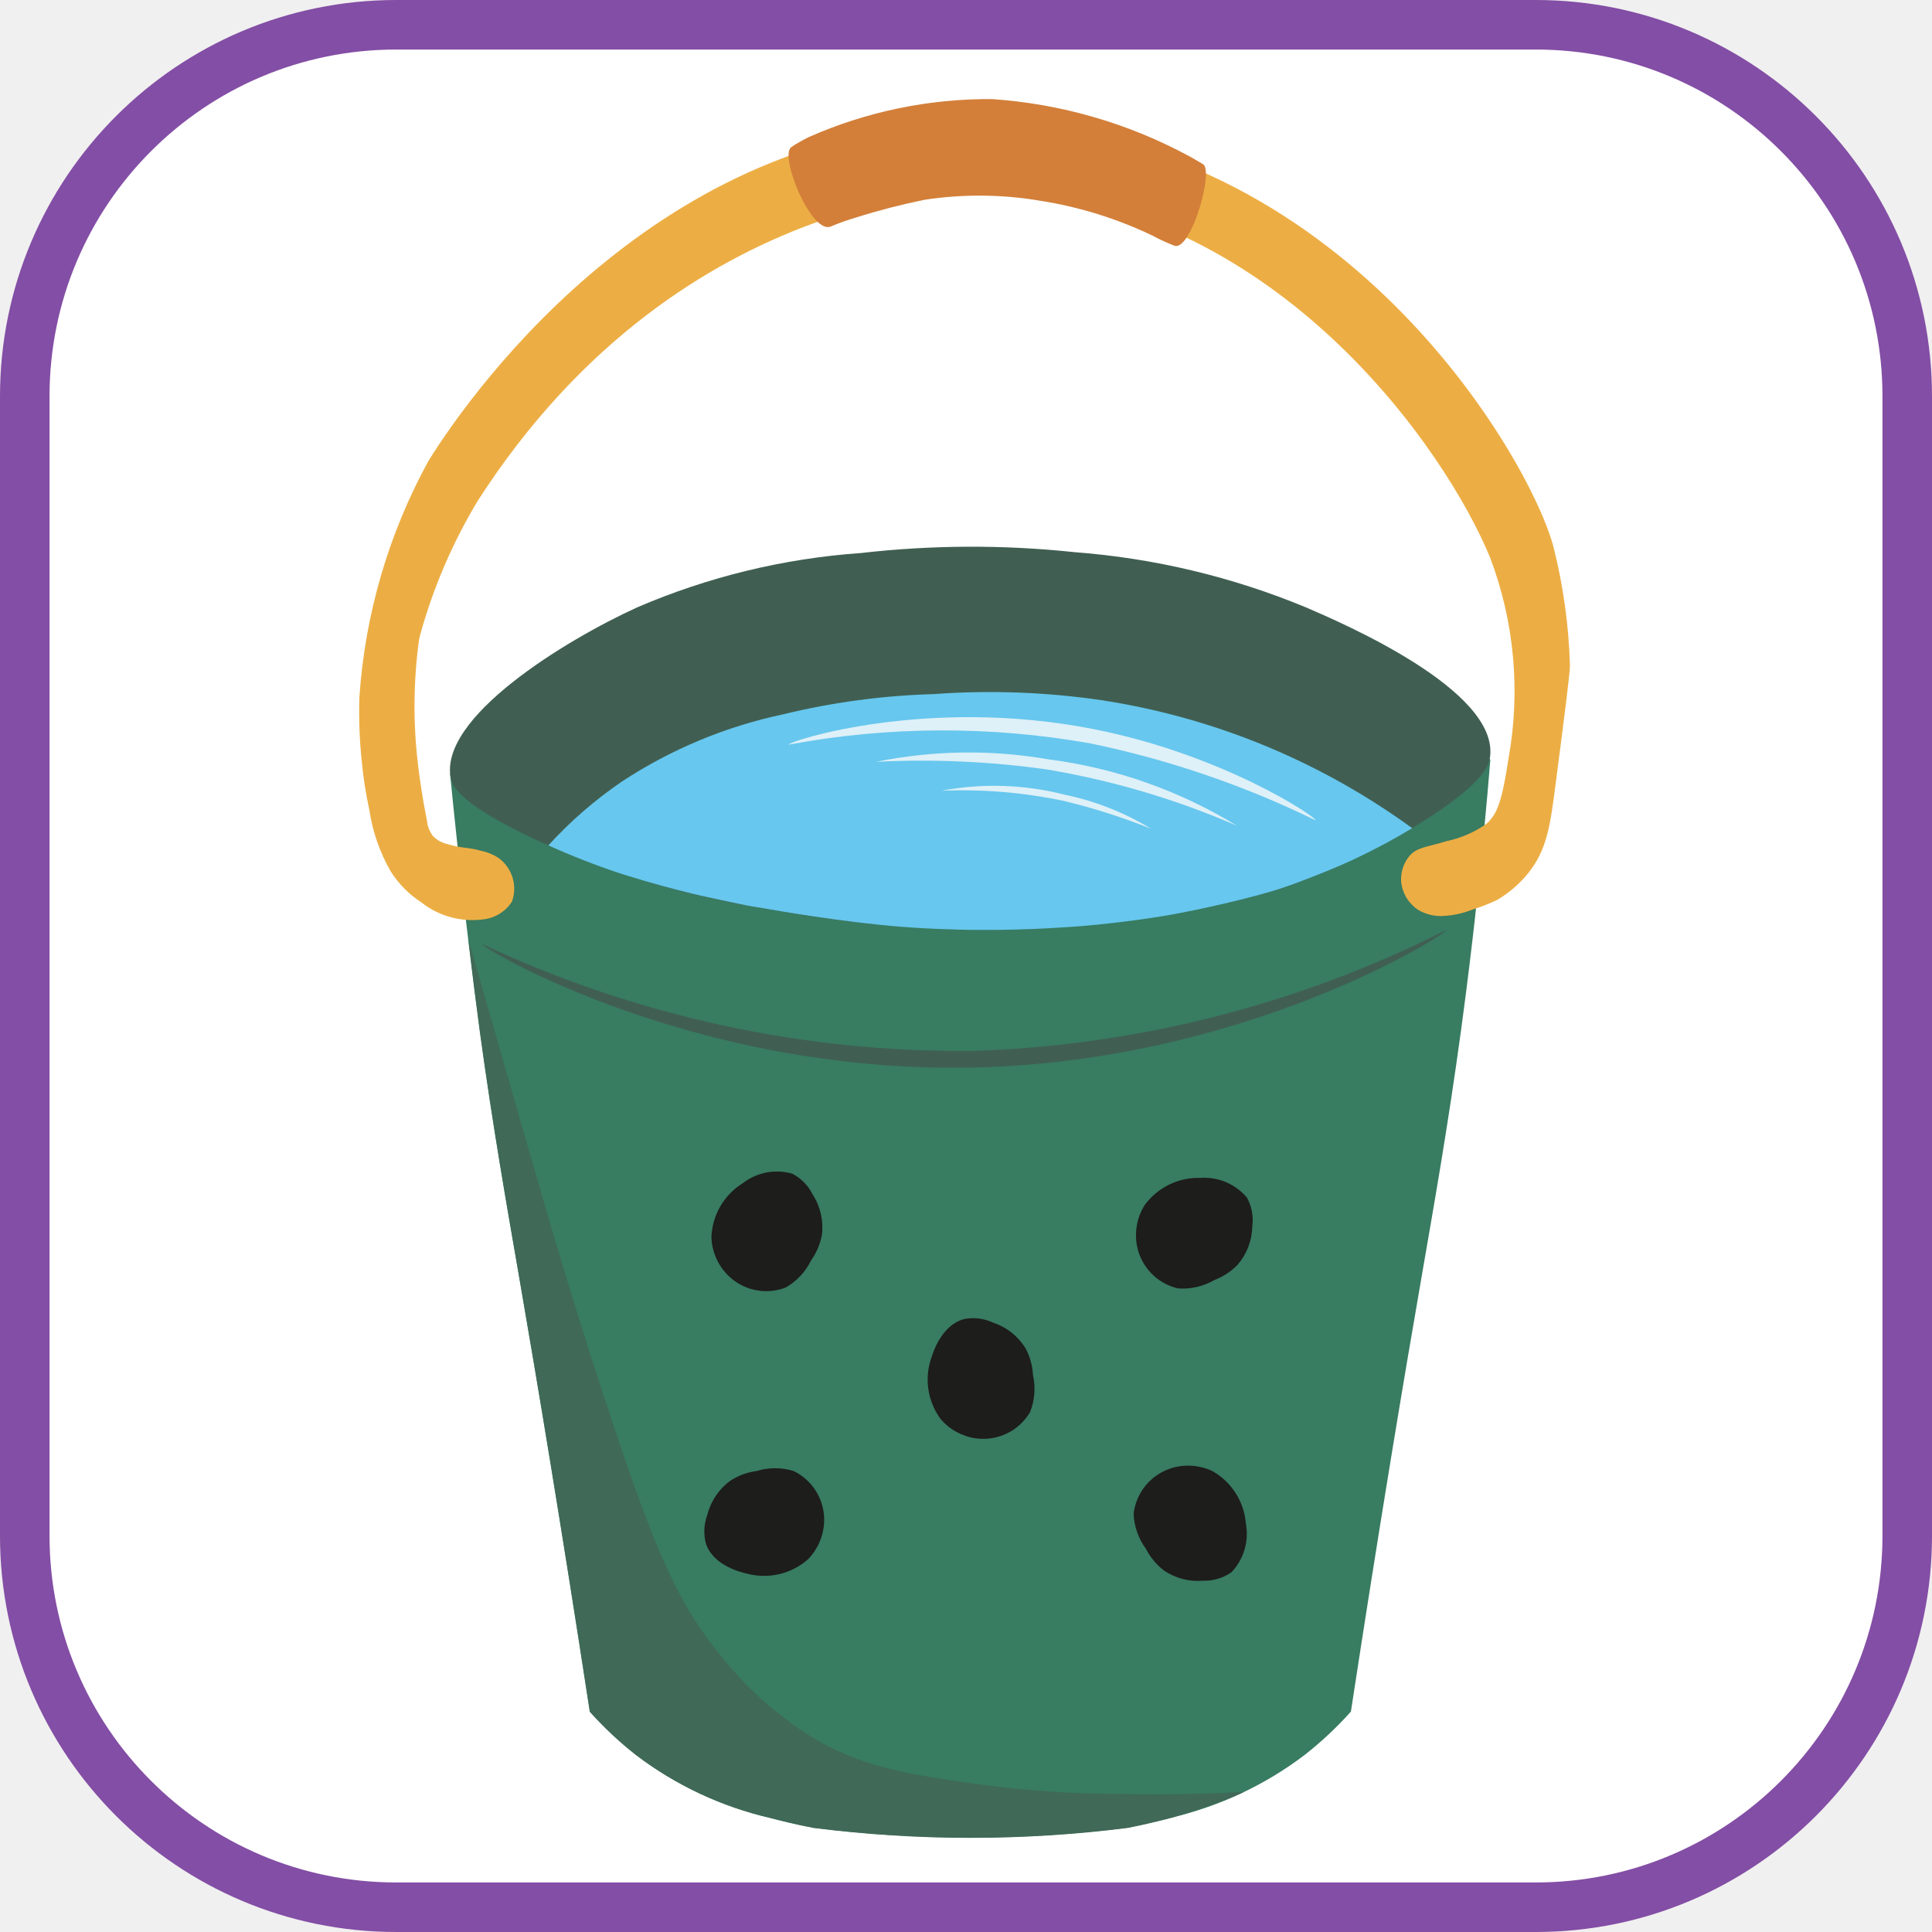
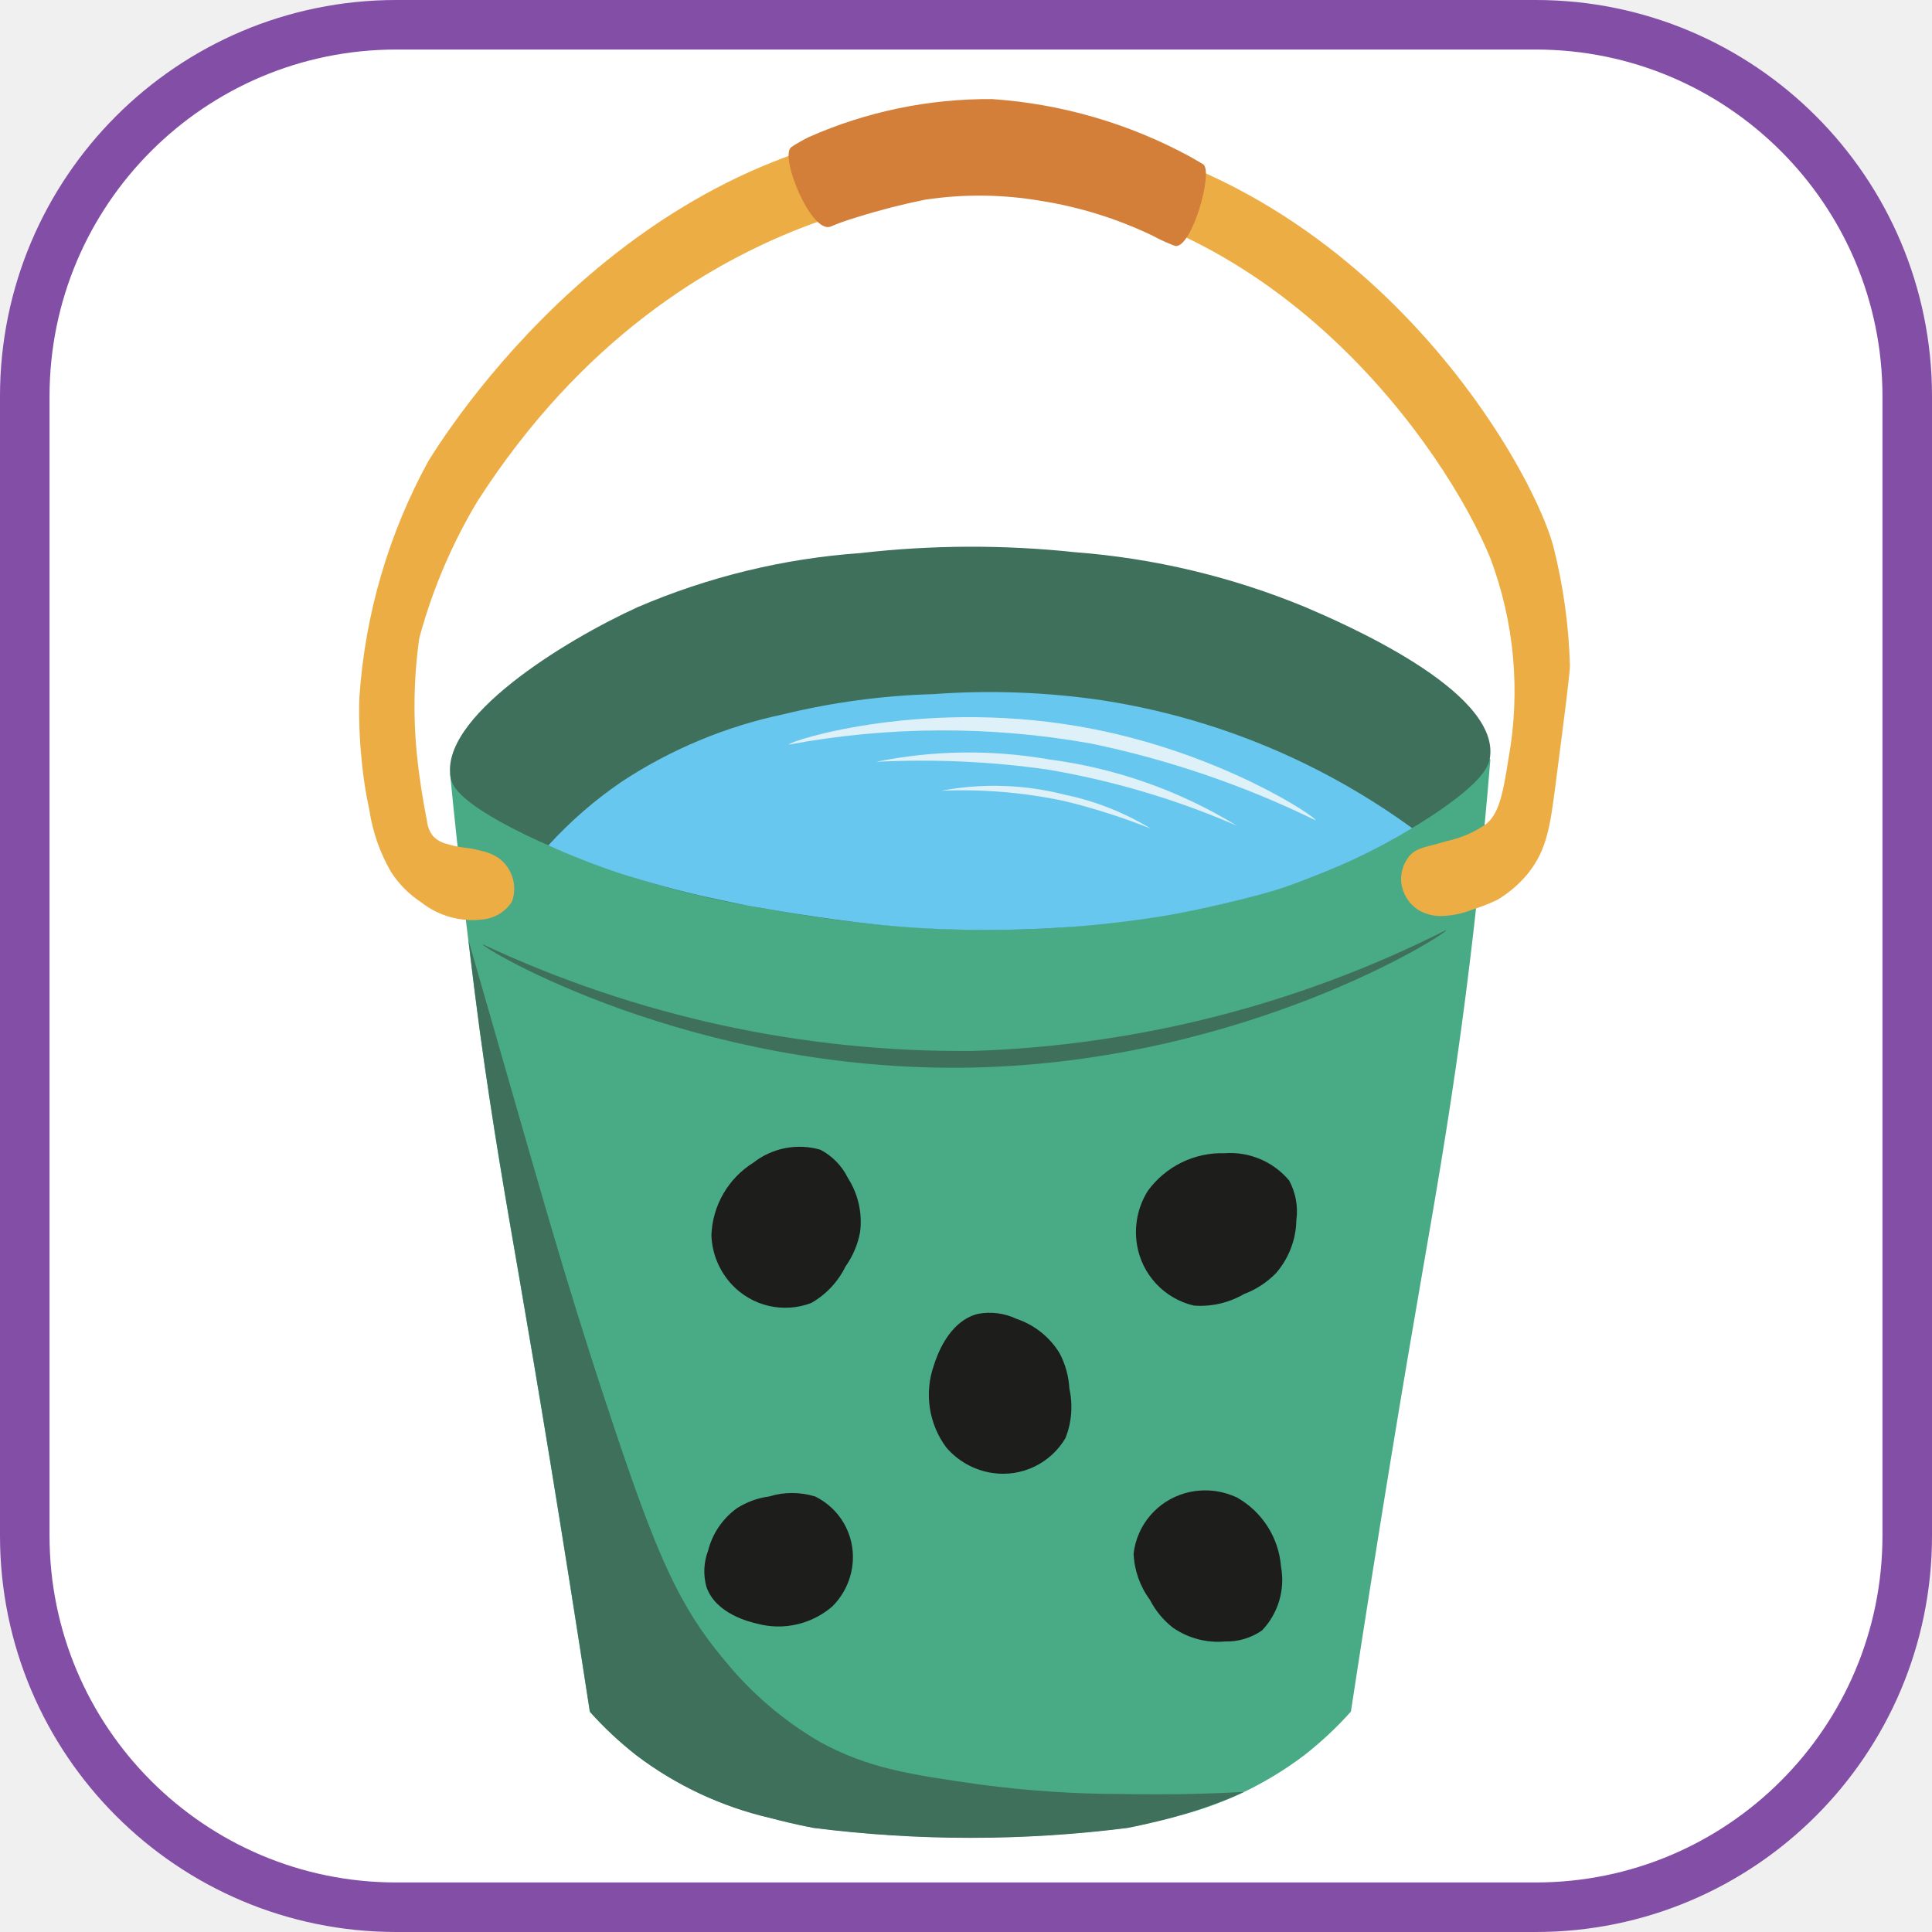
<svg xmlns="http://www.w3.org/2000/svg" viewBox="0 0 156 156" fill="none">
  <rect x="2" y="2" width="152" height="152" rx="30" fill="white" stroke="#834EA5" stroke-width="4" />
-   <path d="M111.032 56.782C106.997 56.098 103.965 58.935 101.039 60.611C96.308 63.32 94.642 61.037 78.348 60.656C69.791 60.455 62.584 60.533 55.657 60.611C53.421 60.636 47.261 58.212 40.44 60.944C39.583 61.686 38.551 62.198 37.441 62.43C37.076 62.479 36.706 62.484 36.34 62.446C36.639 65.533 37.07 69.622 37.635 74.432C38.101 78.393 38.511 81.606 38.727 83.188C39.804 91.082 40.922 97.362 41.922 103.157C43.325 111.276 45.304 123.098 47.619 138.204C48.758 139.477 50.007 140.647 51.351 141.701C54.564 144.141 58.258 145.871 62.189 146.779C62.969 146.983 64.157 147.286 65.675 147.578C74.091 148.644 82.607 148.644 91.023 147.578C92.542 147.278 93.722 146.978 94.509 146.779C98.44 145.871 102.134 144.141 105.348 141.701C106.692 140.647 107.941 139.477 109.079 138.204C111.387 123.097 113.366 111.276 114.777 103.157C115.777 97.362 116.894 91.085 117.972 83.194C118.53 79.105 118.91 75.774 119.063 74.432C119.642 69.347 120.048 64.912 120.339 61.335C119.551 60.692 118.722 60.101 117.858 59.564C115.767 58.237 113.455 57.294 111.032 56.782Z" fill="#387C62" />
-   <path d="M105.433 49.036C99.487 46.574 93.188 45.071 86.771 44.585C81.022 43.974 75.223 43.999 69.479 44.658C63.271 45.096 57.18 46.576 51.463 49.036C45.629 51.694 35.352 57.977 36.407 62.876C36.517 63.38 36.966 64.902 43.49 67.905C49.456 70.592 55.762 72.452 62.231 73.433C67.889 74.492 73.631 75.044 79.387 75.082C86.078 75.122 92.751 74.375 99.268 72.858C105.06 71.505 110.571 69.152 115.554 65.904C119.807 63.098 120.228 61.842 120.32 61.076C120.965 55.704 108.352 50.29 105.433 49.036Z" fill="#405F52" />
-   <path d="M116.774 75.096C116.876 75.373 100.685 85.714 78.589 86.198C55.889 86.695 38.873 76.528 38.968 76.245C51.361 82.054 64.903 84.998 78.589 84.858C91.876 84.424 104.908 81.092 116.774 75.096Z" fill="#405F52" />
-   <path d="M105.336 61.648C100.19 59.145 94.698 57.427 89.042 56.551C84.513 55.881 79.923 55.712 75.356 56.047C71.275 56.163 67.218 56.709 63.251 57.675C58.609 58.655 54.192 60.494 50.226 63.098C48.048 64.581 46.051 66.314 44.276 68.262C46.144 69.103 48.053 69.85 49.997 70.499C49.997 70.499 52.711 71.387 55.921 72.165C56.841 72.388 57.675 72.561 58.957 72.834C60.239 73.106 60.536 73.159 60.744 73.192C61.539 73.316 61.767 73.357 62.224 73.439C62.278 73.448 68.002 74.471 72.848 74.838C73.238 74.868 73.562 74.889 73.817 74.906C74.535 74.954 76.682 75.082 79.379 75.09C83.307 75.099 86.463 74.844 87.201 74.79C90.992 74.472 93.824 73.987 94.569 73.856C94.569 73.856 97.852 73.28 101.523 72.295C102.806 71.95 103.734 71.635 103.98 71.546C104.409 71.396 104.785 71.261 105.205 71.096C106.348 70.659 107.745 70.126 109.451 69.325C111.019 68.587 112.547 67.768 114.03 66.871C111.291 64.878 108.382 63.13 105.336 61.648Z" fill="#67C7EE" />
+   <path d="M111.032 56.782C106.997 56.098 103.965 58.935 101.039 60.611C96.308 63.32 94.642 61.037 78.348 60.656C69.791 60.455 62.584 60.533 55.657 60.611C53.421 60.636 47.261 58.212 40.44 60.944C39.583 61.686 38.551 62.198 37.441 62.43C37.076 62.479 36.706 62.484 36.34 62.446C36.639 65.533 37.07 69.622 37.635 74.432C38.101 78.393 38.511 81.606 38.727 83.188C39.804 91.082 40.922 97.362 41.922 103.157C43.325 111.276 45.304 123.098 47.619 138.204C48.758 139.477 50.007 140.647 51.351 141.701C54.564 144.141 58.258 145.871 62.189 146.779C62.969 146.983 64.157 147.286 65.675 147.578C74.091 148.644 82.607 148.644 91.023 147.578C92.542 147.278 93.722 146.978 94.509 146.779C98.44 145.871 102.134 144.141 105.348 141.701C106.692 140.647 107.941 139.477 109.079 138.204C111.387 123.097 113.366 111.276 114.777 103.157C115.777 97.362 116.894 91.085 117.972 83.194C118.53 79.105 118.91 75.774 119.063 74.432C119.642 69.347 120.048 64.912 120.339 61.335C119.551 60.692 118.722 60.101 117.858 59.564C115.767 58.237 113.455 57.294 111.032 56.782V56.782Z" fill="#48AB85" />
+   <path d="M105.433 49.036C99.487 46.574 93.188 45.071 86.771 44.585C81.022 43.974 75.223 43.999 69.479 44.658C63.271 45.096 57.18 46.576 51.463 49.036C45.629 51.694 35.352 57.977 36.407 62.876C36.517 63.38 36.966 64.902 43.49 67.905C49.456 70.592 55.762 72.452 62.231 73.433C67.889 74.492 73.631 75.044 79.387 75.082C86.078 75.122 92.751 74.375 99.268 72.858C105.06 71.505 110.571 69.152 115.554 65.904C119.807 63.098 120.228 61.842 120.32 61.076C120.965 55.704 108.352 50.29 105.433 49.036Z" fill="#3E705B" />
+   <path d="M116.774 75.096C116.876 75.373 100.685 85.714 78.589 86.198C55.889 86.695 38.873 76.528 38.968 76.245C51.361 82.054 64.903 84.998 78.589 84.858C91.876 84.424 104.908 81.092 116.774 75.096V75.096Z" fill="#3E705B" />
+   <path d="M105.336 61.648C100.19 59.145 94.698 57.427 89.042 56.551C84.513 55.881 79.923 55.712 75.356 56.047C71.275 56.163 67.218 56.709 63.251 57.675C58.609 58.655 54.192 60.494 50.226 63.098C48.048 64.581 46.051 66.314 44.276 68.262C46.144 69.103 48.053 69.85 49.997 70.499C49.997 70.499 52.711 71.387 55.921 72.165C56.841 72.388 57.675 72.561 58.957 72.834C60.239 73.106 60.536 73.159 60.744 73.192C61.539 73.316 61.767 73.357 62.224 73.439C62.278 73.448 68.002 74.471 72.848 74.838C73.238 74.868 73.562 74.889 73.817 74.906C74.535 74.954 76.682 75.082 79.379 75.09C83.307 75.099 86.463 74.844 87.201 74.79C90.992 74.472 93.824 73.987 94.569 73.856C94.569 73.856 97.852 73.28 101.523 72.295C102.806 71.95 103.734 71.635 103.98 71.546C104.409 71.396 104.785 71.261 105.205 71.096C106.348 70.659 107.745 70.126 109.451 69.325C111.019 68.587 112.547 67.768 114.03 66.871C111.291 64.878 108.382 63.13 105.336 61.648V61.648Z" fill="#67C7EE" />
  <path d="M106.232 66.241C100.455 63.417 94.347 61.33 88.05 60.028C79.991 58.595 71.74 58.628 63.693 60.124C63.66 59.846 74.881 56.212 88.336 58.879C98.833 60.954 106.336 66.008 106.232 66.241Z" fill="#DEF0F8" />
  <path d="M99.872 66.673C94.956 64.538 89.798 63.011 84.511 62.127C79.951 61.484 75.34 61.279 70.74 61.514C75.325 60.58 80.045 60.511 84.655 61.313C90.049 62.006 95.235 63.832 99.872 66.673Z" fill="#DEF0F8" />
-   <path d="M92.93 66.911C90.632 65.993 88.27 65.242 85.864 64.662C82.625 63.984 79.314 63.71 76.007 63.848C79.328 63.222 82.746 63.335 86.018 64.178C88.461 64.689 90.798 65.614 92.93 66.911Z" fill="#DEF0F8" />
+   <path d="M92.93 66.911C90.632 65.993 88.27 65.242 85.864 64.662C82.625 63.984 79.314 63.71 76.007 63.848C79.328 63.222 82.746 63.335 86.018 64.178C88.461 64.689 90.798 65.614 92.93 66.911V66.911Z" fill="#DEF0F8" />
  <path d="M126.765 53.73C126.673 50.493 126.225 47.275 125.43 44.135C123.486 36.884 108.36 10.797 79.825 9.965C54.157 9.216 38.344 31.175 34.591 37.223C31.372 43.103 29.47 49.613 29.018 56.302C28.966 57.996 29.027 59.691 29.201 61.377C29.325 62.731 29.533 64.076 29.823 65.404C30.084 67.158 30.673 68.848 31.56 70.384C32.191 71.371 33.026 72.213 34.008 72.853C34.711 73.411 35.52 73.82 36.385 74.057C37.251 74.294 38.155 74.354 39.044 74.232C39.51 74.179 39.957 74.022 40.355 73.774C40.752 73.526 41.089 73.192 41.341 72.797C41.562 72.179 41.58 71.507 41.391 70.878C41.202 70.25 40.817 69.698 40.292 69.304C39.86 69.01 39.374 68.807 38.863 68.704C37.759 68.386 37.311 68.52 36.11 68.15C35.676 68.053 35.28 67.833 34.969 67.515C34.689 67.159 34.517 66.729 34.476 66.277C34.104 64.412 33.876 62.819 33.738 61.615C33.35 58.303 33.383 54.955 33.837 51.651C33.863 51.531 33.881 51.444 33.894 51.384C34.942 47.542 36.515 43.862 38.568 40.45C55.295 14.421 79.929 15.256 79.929 15.256C102.974 16.038 116.835 36.464 120.335 45.064C122.281 50.23 122.788 55.826 121.803 61.257C121.293 64.61 120.92 65.743 120.003 66.533C119.04 67.208 117.949 67.68 116.798 67.92C115.179 68.424 114.427 68.391 113.783 69.141C113.311 69.727 113.08 70.471 113.137 71.222C113.186 71.668 113.331 72.098 113.562 72.482C113.794 72.867 114.106 73.196 114.477 73.448C115.129 73.844 115.891 74.021 116.651 73.952C117.407 73.903 118.15 73.737 118.855 73.46C119.553 73.242 120.235 72.975 120.896 72.661C121.859 72.092 122.712 71.354 123.413 70.481C124.899 68.611 125.173 66.688 125.597 63.401C126.38 57.365 126.765 54.35 126.765 53.73Z" fill="#ECAE44" />
-   <path d="M80.109 8.001C75.011 7.962 69.962 9.009 65.299 11.072C64.876 11.276 64.425 11.546 64.425 11.546C64.221 11.653 64.028 11.779 63.846 11.92C63.013 12.782 65.398 18.604 66.957 18.328C67.098 18.304 67.149 18.244 67.831 17.991C67.831 17.991 68.431 17.769 69.191 17.541C70.995 16.974 72.827 16.503 74.68 16.127C77.787 15.656 80.95 15.687 84.047 16.219C87.187 16.715 90.239 17.668 93.104 19.047C93.572 19.302 94.055 19.529 94.551 19.727C94.671 19.784 94.797 19.83 94.926 19.864C96.251 19.976 97.971 13.904 97.167 13.276C97.151 13.262 97.059 13.21 96.878 13.103C96.376 12.803 96.008 12.602 95.996 12.597C91.09 9.948 85.672 8.381 80.109 8.001Z" fill="#D37F39" />
-   <path d="M100.376 144.719L100.439 144.692C97.99 144.824 94.65 144.936 90.681 144.86C86.825 144.859 82.972 144.604 79.15 144.095C73.616 143.306 70.097 142.806 66.158 140.626C63.221 138.908 60.619 136.673 58.477 134.029C54.879 129.755 53.08 125.641 49.721 115.653C46.593 106.357 44.41 98.811 42.688 92.829C41.232 87.774 39.482 81.69 37.827 75.921C38.22 79.203 38.556 81.828 38.744 83.209C39.822 91.103 40.939 97.382 41.94 103.178C43.343 111.297 45.322 123.119 47.637 138.225C48.776 139.498 50.024 140.668 51.369 141.722C54.582 144.162 58.276 145.892 62.207 146.8C62.987 147.004 64.174 147.307 65.693 147.599C74.109 148.665 82.625 148.665 91.041 147.599C92.789 147.262 94.527 146.8 94.527 146.8C96.149 146.352 97.745 145.815 99.307 145.19C99.398 145.152 99.945 144.921 100.094 144.848C100.094 144.848 100.232 144.779 100.368 144.72L100.376 144.719Z" fill="#406957" />
-   <path d="M82.81 108.871C83.165 109.537 83.37 110.273 83.409 111.027C83.633 112.028 83.55 113.073 83.171 114.026C82.729 114.773 82.076 115.373 81.293 115.749C80.511 116.124 79.634 116.26 78.775 116.137C77.678 115.979 76.676 115.428 75.956 114.585C75.436 113.882 75.095 113.062 74.964 112.197C74.834 111.332 74.917 110.448 75.207 109.622C75.356 109.156 76.049 106.973 77.865 106.504C78.658 106.352 79.478 106.457 80.207 106.804C81.29 107.166 82.211 107.898 82.81 108.871Z" fill="#1D1D1B" />
-   <path d="M66.364 99.712C66.226 100.455 65.928 101.159 65.49 101.775C65.04 102.697 64.322 103.461 63.431 103.969C62.619 104.277 61.733 104.338 60.887 104.142C60.04 103.947 59.271 103.504 58.676 102.871C57.918 102.063 57.479 101.007 57.443 99.899C57.474 99.024 57.72 98.17 58.159 97.412C58.597 96.654 59.214 96.015 59.957 95.551C60.518 95.112 61.175 94.813 61.874 94.678C62.574 94.542 63.295 94.575 63.98 94.773C64.696 95.147 65.274 95.74 65.629 96.466C66.247 97.428 66.507 98.577 66.364 99.712Z" fill="#1D1D1B" />
-   <path d="M99.924 102.133C99.397 102.674 98.757 103.092 98.05 103.358C97.164 103.873 96.142 104.109 95.119 104.034C94.273 103.838 93.504 103.395 92.91 102.761C92.316 102.127 91.924 101.331 91.783 100.474C91.605 99.382 91.828 98.263 92.413 97.325C92.926 96.616 93.605 96.044 94.39 95.659C95.175 95.273 96.043 95.085 96.917 95.112C97.627 95.06 98.34 95.178 98.996 95.456C99.652 95.733 100.233 96.163 100.691 96.709C101.076 97.417 101.224 98.231 101.115 99.03C101.094 100.172 100.672 101.27 99.924 102.133Z" fill="#1D1D1B" />
-   <path d="M58.984 119.551C59.618 119.143 60.335 118.88 61.083 118.78C62.063 118.478 63.111 118.478 64.091 118.78C64.87 119.162 65.519 119.767 65.955 120.518C66.391 121.269 66.594 122.133 66.539 122.999C66.469 124.105 65.998 125.147 65.215 125.931C64.555 126.505 63.764 126.908 62.911 127.106C62.059 127.304 61.172 127.29 60.326 127.066C59.85 126.955 57.618 126.434 57.008 124.667C56.792 123.889 56.831 123.063 57.117 122.308C57.396 121.199 58.057 120.222 58.984 119.551Z" fill="#1D1D1B" />
-   <path d="M93.954 126.788C93.359 126.324 92.873 125.734 92.53 125.061C91.92 124.236 91.573 123.247 91.534 122.221C91.636 121.359 91.992 120.546 92.557 119.885C93.121 119.225 93.869 118.747 94.705 118.512C95.772 118.212 96.912 118.312 97.911 118.791C98.671 119.224 99.313 119.837 99.782 120.576C100.251 121.315 100.531 122.157 100.599 123.029C100.729 123.73 100.691 124.451 100.488 125.134C100.284 125.816 99.922 126.441 99.43 126.956C98.767 127.416 97.975 127.654 97.169 127.634C96.031 127.737 94.894 127.438 93.954 126.788Z" fill="#1D1D1B" />
+   <path d="M80.109 8.001C75.011 7.962 69.962 9.009 65.299 11.072C64.876 11.276 64.425 11.546 64.425 11.546C64.221 11.653 64.028 11.779 63.846 11.92C63.013 12.782 65.398 18.604 66.957 18.328C67.098 18.304 67.149 18.244 67.831 17.991C67.831 17.991 68.431 17.769 69.191 17.541C70.995 16.974 72.827 16.503 74.68 16.127C77.787 15.656 80.95 15.687 84.047 16.219C87.187 16.715 90.239 17.668 93.104 19.047C93.572 19.302 94.055 19.529 94.551 19.727C94.671 19.784 94.797 19.83 94.926 19.864C96.251 19.976 97.971 13.904 97.167 13.276C97.151 13.262 97.059 13.21 96.878 13.103C96.376 12.803 96.008 12.602 95.996 12.597C91.09 9.948 85.672 8.381 80.109 8.001V8.001Z" fill="#D37F39" />
+   <path d="M100.376 144.719L100.439 144.692C97.99 144.824 94.65 144.936 90.681 144.86C86.825 144.859 82.972 144.604 79.15 144.095C73.616 143.306 70.097 142.806 66.158 140.626C63.221 138.908 60.619 136.673 58.477 134.029C54.879 129.755 53.08 125.641 49.721 115.653C46.593 106.357 44.41 98.811 42.688 92.829C41.232 87.774 39.482 81.69 37.827 75.921C38.22 79.203 38.556 81.828 38.744 83.209C39.822 91.103 40.939 97.382 41.94 103.178C43.343 111.297 45.322 123.119 47.637 138.225C48.776 139.498 50.024 140.668 51.369 141.722C54.582 144.162 58.276 145.892 62.207 146.8C62.987 147.004 64.174 147.307 65.693 147.599C74.109 148.665 82.625 148.665 91.041 147.599C92.789 147.262 94.527 146.8 94.527 146.8C96.149 146.352 97.745 145.815 99.307 145.19C99.398 145.152 99.945 144.921 100.094 144.848C100.094 144.848 100.232 144.779 100.368 144.72L100.376 144.719Z" fill="#3E705B" />
+   <path d="M85.546 109.248C86.02 110.137 86.294 111.119 86.347 112.125C86.645 113.46 86.534 114.854 86.028 116.125C85.439 117.122 84.567 117.922 83.524 118.423C82.48 118.925 81.31 119.105 80.164 118.941C78.701 118.731 77.364 117.995 76.403 116.871C75.709 115.933 75.254 114.839 75.08 113.685C74.906 112.531 75.017 111.352 75.403 110.251C75.603 109.628 76.528 106.716 78.95 106.09C80.007 105.888 81.102 106.028 82.074 106.49C83.519 106.974 84.748 107.95 85.546 109.248V109.248Z" fill="#1D1D1B" />
+   <path d="M69.449 99.482C69.264 100.482 68.863 101.43 68.273 102.258C67.667 103.499 66.702 104.528 65.502 105.211C64.409 105.626 63.218 105.708 62.078 105.445C60.939 105.182 59.904 104.586 59.103 103.733C58.082 102.646 57.492 101.225 57.443 99.734C57.485 98.556 57.816 97.407 58.406 96.387C58.996 95.366 59.827 94.506 60.827 93.882C61.582 93.291 62.466 92.888 63.408 92.706C64.349 92.524 65.32 92.568 66.241 92.835C67.205 93.338 67.982 94.136 68.461 95.113C69.293 96.408 69.642 97.954 69.449 99.482V99.482Z" fill="#1D1D1B" />
+   <path d="M103.033 102.799C102.306 103.545 101.424 104.122 100.449 104.489C99.226 105.199 97.817 105.524 96.406 105.421C95.239 105.15 94.179 104.539 93.36 103.665C92.541 102.791 92 101.693 91.806 100.51C91.559 99.006 91.868 97.463 92.674 96.168C93.382 95.191 94.318 94.402 95.4 93.87C96.483 93.338 97.68 93.079 98.885 93.117C99.865 93.045 100.848 93.208 101.753 93.591C102.658 93.973 103.459 94.566 104.09 95.319C104.621 96.296 104.826 97.417 104.675 98.519C104.646 100.094 104.065 101.609 103.033 102.799V102.799Z" fill="#1D1D1B" />
+   <path d="M59.491 121.79C60.278 121.285 61.167 120.958 62.094 120.835C63.309 120.46 64.608 120.46 65.823 120.835C66.79 121.308 67.595 122.058 68.135 122.99C68.676 123.921 68.928 124.992 68.859 126.066C68.772 127.437 68.189 128.729 67.218 129.701C66.399 130.413 65.418 130.913 64.361 131.158C63.304 131.404 62.204 131.387 61.155 131.108C60.566 130.971 57.797 130.326 57.041 128.134C56.774 127.169 56.821 126.145 57.176 125.209C57.523 123.833 58.342 122.623 59.491 121.79V121.79Z" fill="#1D1D1B" />
+   <path d="M94.711 131.431C93.93 130.821 93.291 130.047 92.841 129.163C92.04 128.08 91.585 126.781 91.534 125.435C91.668 124.302 92.136 123.235 92.877 122.368C93.618 121.501 94.6 120.874 95.697 120.565C97.098 120.172 98.594 120.302 99.906 120.931C100.904 121.5 101.747 122.305 102.362 123.275C102.978 124.245 103.346 125.351 103.435 126.496C103.606 127.415 103.556 128.362 103.289 129.258C103.022 130.155 102.546 130.975 101.9 131.651C101.03 132.255 99.99 132.567 98.931 132.541C97.438 132.676 95.945 132.283 94.711 131.431V131.431Z" fill="#1D1D1B" />
</svg>
